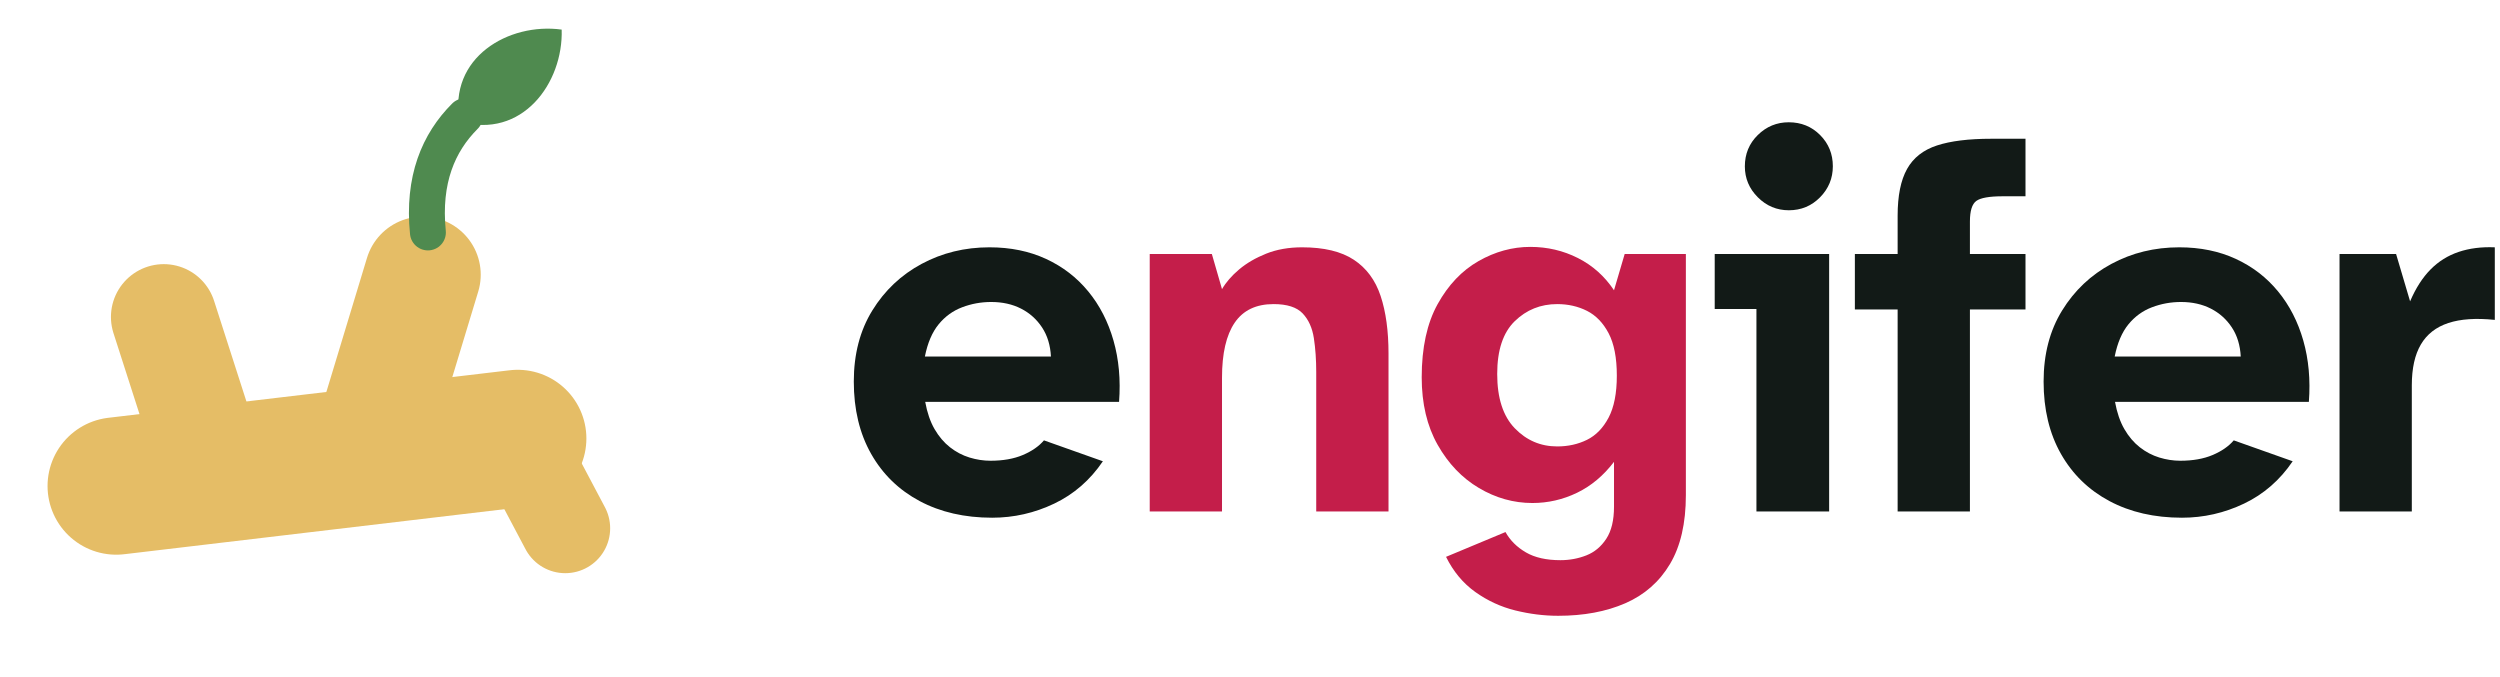
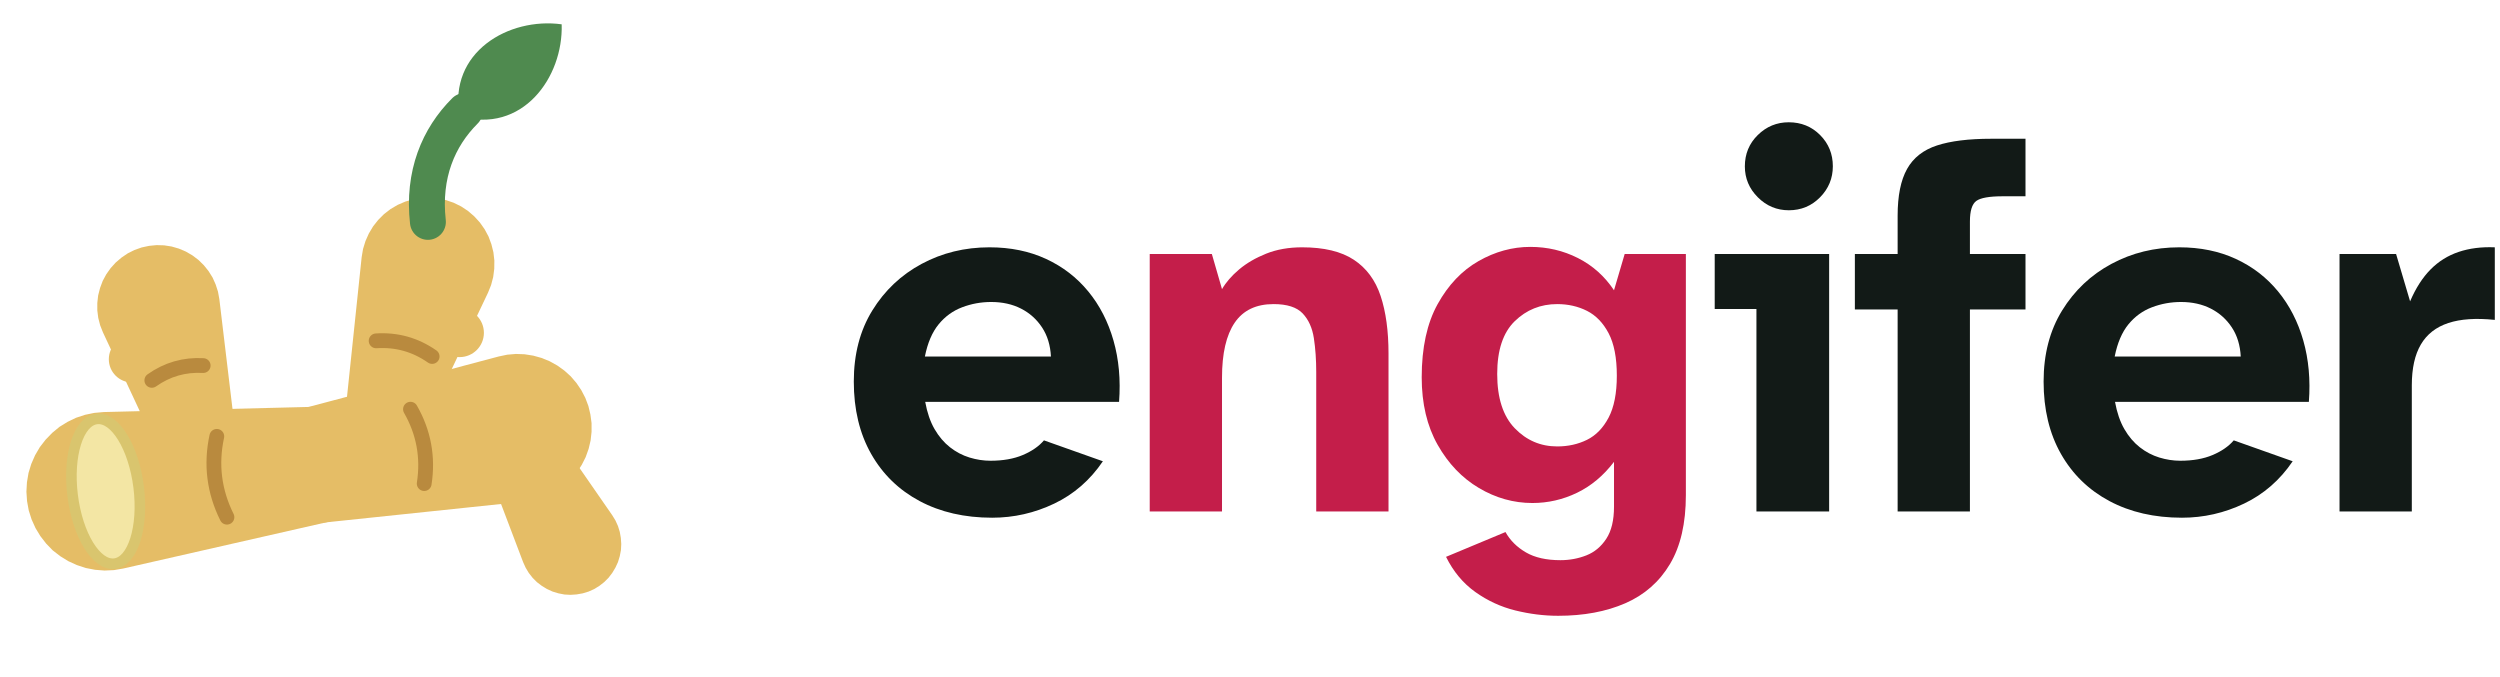
<svg xmlns="http://www.w3.org/2000/svg" viewBox="0 0 9863 2668">
  <g transform="scale(41.6832)">
-     <g fill="none" stroke-linecap="round">
-       <path d="M11 46 L49 41.5" stroke="#e5bd66" stroke-width="13" />
-       <path d="M20 44 L15.5 30" stroke="#e5bd66" stroke-width="10" />
-       <path d="M35 42.5 L40 26" stroke="#e5bd66" stroke-width="11" />
-       <path d="M49 41.5 L53.5 50" stroke="#e5bd66" stroke-width="8.5" />
-       <path d="M40.5 22 C40 17 41.5 13.5 44 11" stroke="#4f8a4f" stroke-width="3.4" />
+     <g fill="#e5bd66">
+       <path d="M9.81 39.00 L8.92 39.08 L8.05 39.26 L7.20 39.54 L6.39 39.93 L5.63 40.40 L4.94 40.97 L4.32 41.61 L3.77 42.32 L3.32 43.09 L2.96 43.91 L2.70 44.76 L2.55 45.65 L2.50 46.54 L2.56 47.43 L2.72 48.31 L2.99 49.16 L3.36 49.98 L3.82 50.74 L4.37 51.45 L4.99 52.09 L5.70 52.64 L6.46 53.11 L7.27 53.48 L8.12 53.76 L9.00 53.93 L9.89 54.00 L10.78 53.96 L11.66 53.81 L31.22 49.36 L31.78 49.21 L32.31 48.99 L32.82 48.72 L33.30 48.40 L33.75 48.03 L34.15 47.61 L34.50 47.16 L34.81 46.67 L35.06 46.15 L35.26 45.60 L35.40 45.04 L35.48 44.47 L35.50 43.89 L35.46 43.32 L35.36 42.75 L35.20 42.19 L34.98 41.66 L34.70 41.15 L34.38 40.67 L34.01 40.23 L33.59 39.83 L33.13 39.48 L32.64 39.17 L32.12 38.92 L31.57 38.73 L31.01 38.59 L30.44 38.52 L29.86 38.50Z" />
+       <path d="M49.73 47.46 L50.54 47.33 L51.33 47.10 L52.09 46.78 L52.81 46.37 L53.47 45.88 L54.07 45.32 L54.61 44.69 L55.06 44.00 L55.43 43.27 L55.71 42.49 L55.90 41.69 L55.99 40.87 L55.99 40.05 L55.88 39.23 L55.69 38.43 L55.40 37.66 L55.02 36.93 L54.56 36.25 L54.02 35.62 L53.41 35.07 L52.74 34.59 L52.02 34.19 L51.26 33.88 L50.47 33.66 L49.65 33.53 L48.83 33.50 L48.01 33.57 L47.20 33.74 L28.59 38.68 L28.03 38.87 L27.49 39.10 L26.99 39.40 L26.51 39.75 L26.08 40.14 L25.69 40.58 L25.35 41.06 L25.07 41.57 L24.84 42.11 L24.66 42.67 L24.55 43.24 L24.50 43.83 L24.52 44.41 L24.59 45.00 L24.73 45.57 L24.92 46.12 L25.18 46.65 L25.49 47.15 L25.85 47.61 L26.26 48.03 L26.71 48.40 L27.19 48.73 L27.71 49.00 L28.26 49.22 L28.82 49.37 L29.40 49.47 L29.99 49.50 L30.57 49.47Z" />
+       <path d="M20.76 28.31 L20.63 27.60 L20.41 26.92 L20.12 26.27 L19.74 25.66 L19.29 25.10 L18.78 24.60 L18.21 24.17 L17.59 23.81 L16.93 23.53 L16.24 23.33 L15.53 23.22 L14.82 23.20 L14.11 23.27 L13.41 23.42 L12.73 23.66 L12.09 23.98 L11.50 24.38 L10.95 24.85 L10.47 25.38 L10.06 25.96 L9.72 26.59 L9.47 27.26 L9.29 27.96 L9.21 28.67 L9.21 29.38 L9.30 30.09 L9.48 30.79 L9.74 31.45 L15.83 44.48 L15.99 44.79 L16.19 45.09 L16.41 45.36 L16.66 45.61 L16.94 45.83 L17.23 46.02 L17.55 46.18 L17.88 46.31 L18.22 46.41 L18.56 46.47 L18.91 46.50 L19.27 46.49 L19.62 46.45 L19.96 46.37 L20.30 46.25 L20.62 46.10 L20.92 45.93 L21.21 45.72 L21.47 45.48 L21.71 45.22 L21.92 44.94 L22.10 44.63 L22.24 44.31 L22.36 43.98 L22.44 43.64 L22.49 43.29 L22.50 42.93 L22.47 42.58Z" />
+       <path d="M46.19 27.70 L46.48 26.98 L46.68 26.22 L46.78 25.44 L46.79 24.66 L46.70 23.88 L46.51 23.12 L46.24 22.39 L45.87 21.70 L45.42 21.06 L44.89 20.48 L44.30 19.97 L43.65 19.54 L42.94 19.19 L42.21 18.94 L41.44 18.77 L40.66 18.70 L39.88 18.73 L39.11 18.86 L38.36 19.08 L37.64 19.39 L36.96 19.79 L36.35 20.26 L35.79 20.82 L35.31 21.43 L34.91 22.10 L34.59 22.82 L34.36 23.57 L34.23 24.34 L32.52 40.63 L32.50 40.98 L32.52 41.33 L32.57 41.68 L32.65 42.02 L32.77 42.35 L32.92 42.66 L33.10 42.96 L33.31 43.24 L33.55 43.50 L33.81 43.73 L34.10 43.94 L34.40 44.11 L34.72 44.26 L35.05 44.37 L35.39 44.45 L35.74 44.49 L36.09 44.50 L36.44 44.47 L36.79 44.41 L37.12 44.32 L37.45 44.19 L37.76 44.03 L38.05 43.83 L38.33 43.62 L38.58 43.37 L38.80 43.10 L39.00 42.81 L39.16 42.50Z" />
+       <path d="M49.51 53.20 L49.75 53.73 L50.05 54.23 L50.41 54.69 L50.82 55.10 L51.28 55.45 L51.77 55.75 L52.30 55.99 L52.86 56.16 L53.43 56.27 L54.00 56.30 L54.58 56.26 L55.15 56.16 L55.71 55.99 L56.24 55.75 L56.73 55.45 L57.19 55.09 L57.60 54.68 L57.95 54.22 L58.25 53.72 L58.49 53.20 L58.66 52.64 L58.77 52.07 L58.80 51.49 L58.76 50.91 L58.66 50.34 L58.49 49.79 L58.25 49.26 L57.95 48.77 L51.88 40.01 L51.66 39.72 L51.41 39.46 L51.13 39.22 L50.83 39.02 L50.51 38.84 L50.18 38.70 L49.83 38.60 L49.48 38.53 L49.12 38.50 L48.75 38.51 L48.39 38.55 L48.04 38.63 L47.70 38.75 L47.37 38.90 L47.06 39.09 L46.77 39.30 L46.50 39.55 L46.26 39.82 L46.05 40.12 L45.87 40.43 L45.73 40.76 L45.62 41.11 L45.54 41.46 L45.50 41.82 L45.50 42.18 L45.54 42.54 L45.62 42.90 L45.73 43.24Z" />
+       <circle cx="24.5" cy="47.5" r="2.6" />
+       <circle cx="43.5" cy="31.5" r="2.3" />
+       <circle cx="12.5" cy="34" r="2.2" />
+       <circle cx="6" cy="44" r="2.4" />
    </g>
-     <path d="M0 0 C5.25 -3.25 3.85 -9.75 0 -13.00 C-3.85 -9.75 -5.25 -3.25 0 0Z" fill="#4f8a4f" transform="translate(43.5 11.5) rotate(48)" />
+     <g fill="none" stroke="#b98a3e" stroke-width="1.4" stroke-linecap="round">
+       <path d="M21.48 48.95 Q19.66 45.29 20.52 41.30" />
+       <path d="M38.85 38.73 Q40.73 42.02 40.15 45.77" />
+       <path d="M14.37 36.00 Q16.56 34.45 19.23 34.60" />
+       <path d="M35.60 32.26 Q38.51 32.07 40.90 33.74" />
+     </g>
+     <ellipse cx="10.00" cy="46.50" rx="3.15" ry="6.90" transform="rotate(172.9 10.00 46.50)" fill="#f3e6a4" stroke="#d9c56e" stroke-width="1" />
+     <path d="M40.5 21 C40 16.5 41.5 13 44 10.5" fill="none" stroke="#4f8a4f" stroke-width="3.4" stroke-linecap="round" />
+     <path d="M0 0 C5.25 -3.25 3.85 -9.75 0 -13.00 C-3.85 -9.75 -5.25 -3.25 0 0Z" fill="#4f8a4f" transform="translate(43.5 11) rotate(48)" />
  </g>
  <path d="M3914.315 2042.47Q3751.243 2042.47 3628.171 1976.806Q3505.099 1911.142 3436.747 1790.502Q3368.395 1669.862 3368.395 1505.382Q3368.395 1343.59 3441.419 1224.998Q3514.443 1106.406 3636.043 1041.062Q3757.643 975.718 3903.563 975.718Q4027.723 975.718 4126.539 1021.35Q4225.355 1066.982 4293.258 1149.542Q4361.162 1232.102 4392.97 1343.654Q4424.778 1455.206 4414.922 1585.382H3650.122Q3661.642 1649.126 3687.114 1693.031Q3712.586 1736.935 3748.042 1764.647Q3783.498 1792.359 3824.907 1805.031Q3866.315 1817.703 3907.659 1817.703Q3982.027 1817.703 4035.403 1795.047Q4088.779 1772.391 4118.603 1737.319L4351.05 1819.751Q4275.786 1931.11 4159.243 1986.79Q4042.699 2042.47 3914.315 2042.47ZM3648.842 1406.566H4146.123Q4142.795 1339.878 4111.115 1291.814Q4079.435 1243.75 4028.235 1217.574Q3977.035 1191.398 3910.219 1191.398Q3850.955 1191.398 3796.042 1212.198Q3741.13 1232.998 3702.986 1279.654Q3664.842 1326.31 3648.842 1406.566Z" fill="#121a17" />
  <path d="M4535.883 2017.894V1002.086H4781.002L4821.066 1140.71Q4844.746 1099.878 4888.778 1062.822Q4932.81 1025.766 4995.274 1000.742Q5057.738 975.718 5137.098 975.718Q5266.634 975.718 5341.194 1024.87Q5415.754 1074.022 5446.858 1167.718Q5477.962 1261.414 5477.962 1394.79V2017.894H5192.779V1467.622Q5192.779 1394.79 5183.435 1334.054Q5174.091 1273.318 5139.275 1236.518Q5104.459 1199.718 5024.459 1199.718Q4921.163 1199.718 4871.114 1273.062Q4821.066 1346.406 4821.066 1490.278V2017.894Z" fill="#c41e4a" />
  <path d="M6147.147 2429.414Q6063.563 2429.414 5978.315 2408.358Q5893.067 2387.302 5820.619 2335.718Q5748.171 2284.134 5704.907 2196.838L5939.402 2099.047Q5966.922 2148.327 6019.786 2179.175Q6072.651 2210.023 6156.107 2210.023Q6210.251 2210.023 6258.443 2191.079Q6306.635 2172.135 6337.099 2125.607Q6367.563 2079.078 6367.563 1999.462V1822.054Q6305.483 1903.59 6221.835 1944.038Q6138.187 1984.486 6045.643 1984.486Q5934.667 1984.486 5834.699 1925.286Q5734.731 1866.086 5671.819 1754.918Q5608.907 1643.75 5608.907 1488.614Q5608.907 1313.126 5671.819 1199.654Q5734.731 1086.183 5833.035 1030.118Q5931.339 974.054 6037.323 974.054Q6138.187 974.054 6225.163 1018.022Q6312.139 1061.991 6367.563 1145.19L6409.675 1002.086H6651.082V1953.255Q6651.082 2120.038 6588.298 2225.318Q6525.514 2330.598 6412.042 2380.006Q6298.57 2429.414 6147.147 2429.414ZM6143.562 1761.255Q6208.075 1761.255 6260.939 1735.207Q6313.803 1709.159 6346.251 1647.591Q6378.699 1586.023 6378.699 1481.958Q6378.699 1376.23 6346.251 1314.662Q6313.803 1253.094 6260.939 1226.406Q6208.075 1199.718 6143.562 1199.718Q6045.258 1199.718 5976.01 1267.11Q5906.762 1334.502 5906.762 1475.303Q5906.762 1617.767 5976.01 1689.511Q6045.258 1761.255 6143.562 1761.255Z" fill="#c41e4a" />
  <path d="M6929.483 2017.894V1219.174H6764.875V1002.086H7216.33V2017.894ZM7057.354 829.542Q6986.186 829.542 6934.987 778.342Q6883.787 727.142 6883.787 656.366Q6883.787 582.759 6934.987 532.583Q6986.186 482.407 7056.963 482.407Q7130.57 482.407 7180.746 532.797Q7230.922 583.188 7230.922 655.975Q7230.922 727.142 7180.531 778.342Q7130.141 829.542 7057.354 829.542Z" fill="#121a17" />
  <path d="M7486.539 2017.894V1220.838H7317.835V1002.086H7486.539V850.918Q7486.539 733.158 7523.659 666.726Q7560.779 600.294 7641.803 573.862Q7722.826 547.43 7855.434 547.43H7990.986V774.374H7901.13Q7822.282 774.374 7797.002 792.678Q7771.722 810.982 7771.722 873.83V1002.086H7990.986V1220.838H7771.722V2017.894Z" fill="#121a17" />
  <path d="M8608.331 2042.47Q8445.259 2042.47 8322.187 1976.806Q8199.115 1911.142 8130.763 1790.502Q8062.411 1669.862 8062.411 1505.382Q8062.411 1343.59 8135.435 1224.998Q8208.459 1106.406 8330.059 1041.062Q8451.659 975.718 8597.579 975.718Q8721.739 975.718 8820.555 1021.35Q8919.371 1066.982 8987.274 1149.542Q9055.178 1232.102 9086.986 1343.654Q9118.794 1455.206 9108.938 1585.382H8344.138Q8355.658 1649.126 8381.13 1693.031Q8406.602 1736.935 8442.058 1764.647Q8477.514 1792.359 8518.923 1805.031Q8560.331 1817.703 8601.675 1817.703Q8676.043 1817.703 8729.419 1795.047Q8782.795 1772.391 8812.619 1737.319L9045.066 1819.751Q8969.802 1931.11 8853.259 1986.79Q8736.715 2042.47 8608.331 2042.47ZM8342.858 1406.566H8840.139Q8836.811 1339.878 8805.131 1291.814Q8773.451 1243.75 8722.251 1217.574Q8671.051 1191.398 8604.235 1191.398Q8544.971 1191.398 8490.058 1212.198Q8435.146 1232.998 8397.002 1279.654Q8358.858 1326.31 8342.858 1406.566Z" fill="#121a17" />
  <path d="M9229.899 2017.894V1002.086H9453.002L9508.298 1188.838Q9541.834 1110.759 9589.066 1063.015Q9636.298 1015.271 9699.914 993.83Q9763.531 972.39 9842.507 975.718V1262.054Q9731.53 1250.406 9658.954 1274.406Q9586.378 1298.406 9550.73 1359.142Q9515.082 1419.879 9515.082 1520.103V2017.894Z" fill="#121a17" />
</svg>
